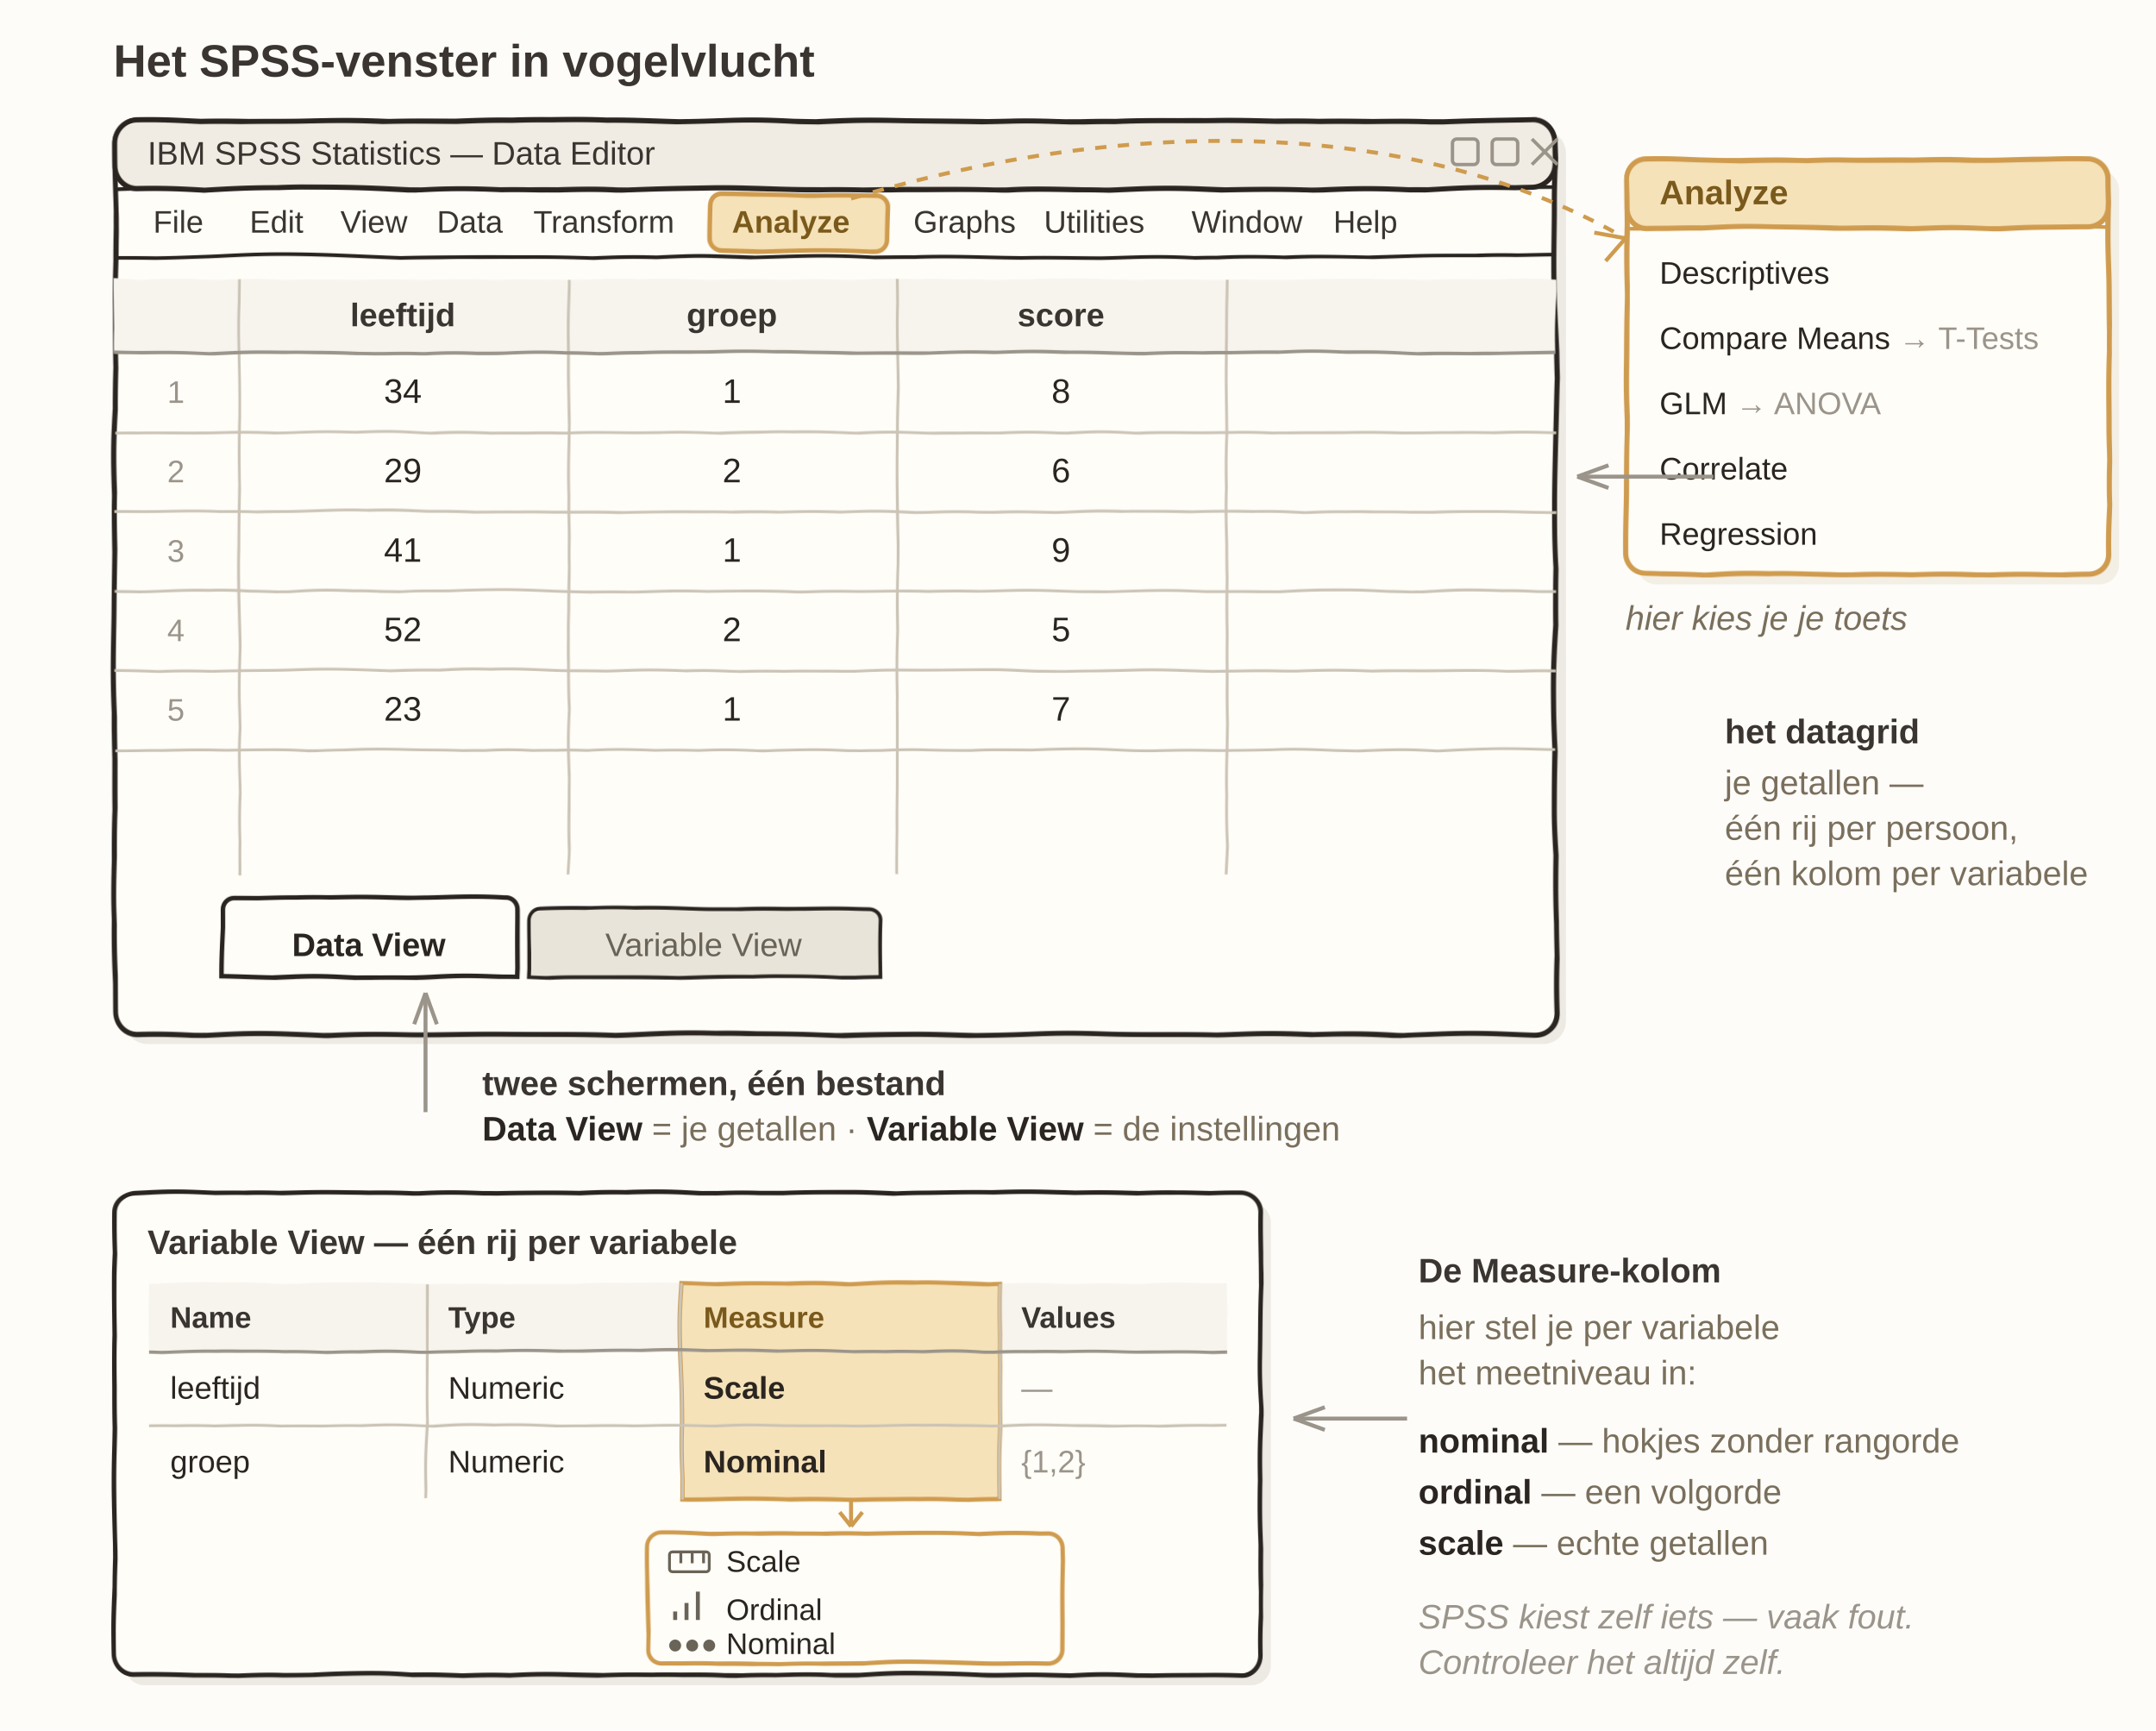
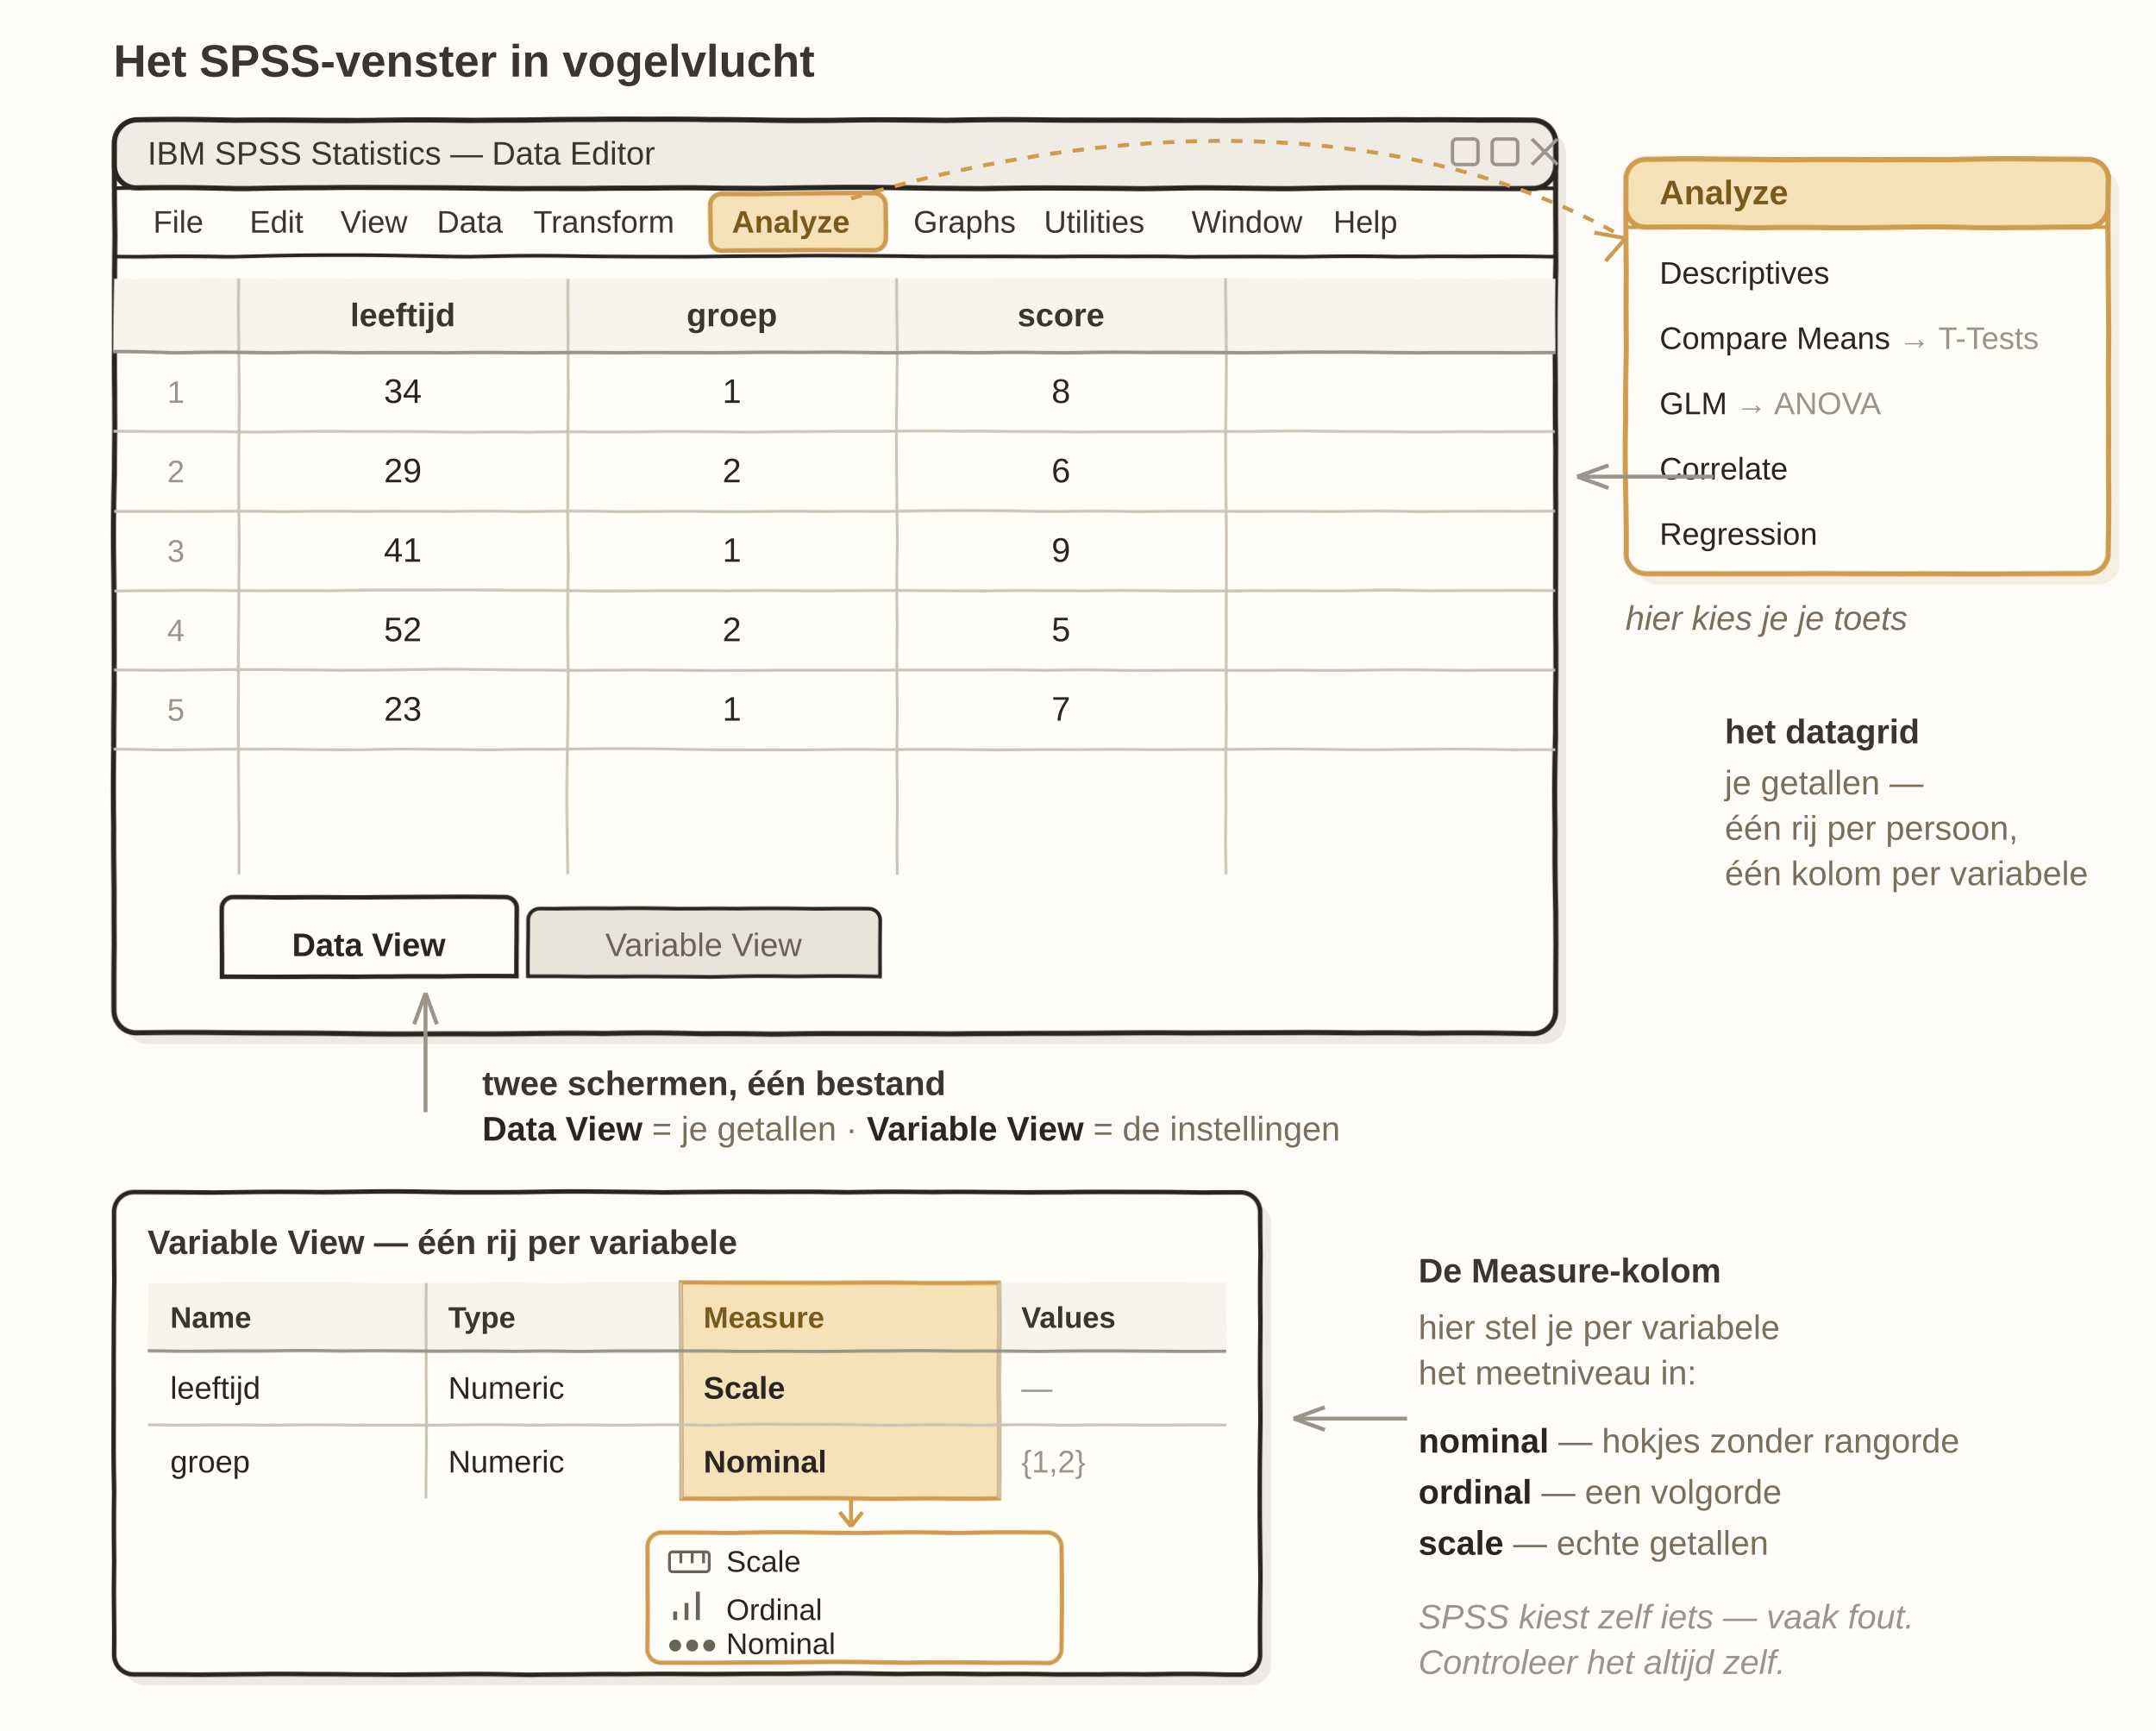
<svg xmlns="http://www.w3.org/2000/svg" viewBox="0 0 760 610" role="img" style="max-width:100%;height:auto;font-family:-apple-system,'Segoe UI',system-ui,'Helvetica Neue',Arial,sans-serif" aria-label="Schematische plattegrond van het SPSS-venster. Bovenaan de menubalk met Analyze uitgelicht (hier kies je je toets: T-Tests, ANOVA, Regression). In het midden het datagrid met één rij per persoon. Onderaan twee tabbladen: Data View voor je getallen en Variable View waar je per variabele het meetniveau instelt (nominal, ordinal of scale). Rechtsonder een mini-inzet van de Measure-kolom.">
  <defs>
    <filter id="wiebel" x="-4%" y="-4%" width="108%" height="108%">
-       <feTurbulence type="turbulence" baseFrequency="0.014" numOctaves="2" seed="5" result="t" />
-       <feDisplacementMap in="SourceGraphic" in2="t" scale="2.1" />
+       <feTurbulence type="turbulence" baseFrequency="0.012" numOctaves="2" seed="5" result="t" />
+       <feDisplacementMap in="SourceGraphic" in2="t" scale="1.05" />
    </filter>
    <filter id="wiebel-fijn" x="-6%" y="-6%" width="112%" height="112%">
-       <feTurbulence type="turbulence" baseFrequency="0.02" numOctaves="2" seed="9" result="t" />
-       <feDisplacementMap in="SourceGraphic" in2="t" scale="1.4" />
+       <feTurbulence type="turbulence" baseFrequency="0.016" numOctaves="2" seed="9" result="t" />
+       <feDisplacementMap in="SourceGraphic" in2="t" scale="0.7" />
    </filter>
  </defs>
  <rect x="0" y="0" width="760" height="610" fill="#fdfcf9" />
  <text x="40" y="27" font-size="16" font-weight="600" fill="#3a3530">Het SPSS-venster in vogelvlucht</text>
  <rect x="44" y="46" width="508" height="322" rx="8" fill="#eceae3" />
  <g filter="url(#wiebel)">
    <rect x="40" y="42" width="508" height="322" rx="8" fill="#fffdf8" stroke="#2a2520" stroke-width="1.8" />
    <rect x="40" y="42" width="508" height="24" rx="8" fill="#f0ece3" stroke="#2a2520" stroke-width="1.8" />
    <line x1="40" y1="66" x2="548" y2="66" stroke="#2a2520" stroke-width="1.3" />
    <line x1="40" y1="90" x2="548" y2="90" stroke="#2a2520" stroke-width="1.3" />
    <rect x="250" y="68" width="62" height="20" rx="4" fill="#f6e2b8" stroke="#cf9b4e" stroke-width="1.6" />
  </g>
  <text x="52" y="58" font-size="11.5" fill="#3a3530">IBM SPSS Statistics — Data Editor</text>
  <g fill="none" stroke="#9a948a" stroke-width="1.2">
    <rect x="512" y="49" width="9" height="9" rx="1.5" />
    <rect x="526" y="49" width="9" height="9" rx="1.5" />
  </g>
  <path d="M540,49 l9,9 M549,49 l-9,9" stroke="#9a948a" stroke-width="1.2" />
  <g font-size="11" fill="#3a3530">
    <text x="54" y="82">File</text>
    <text x="88" y="82">Edit</text>
    <text x="120" y="82">View</text>
    <text x="154" y="82">Data</text>
    <text x="188" y="82">Transform</text>
    <text x="258" y="82" font-weight="600" fill="#7a5a1c">Analyze</text>
    <text x="322" y="82">Graphs</text>
    <text x="368" y="82">Utilities</text>
    <text x="420" y="82">Window</text>
    <text x="470" y="82">Help</text>
  </g>
  <g filter="url(#wiebel-fijn)">
    <rect x="40" y="98" width="508" height="26" fill="#f7f4ee" stroke="none" />
    <g stroke="#cbc4b6" stroke-width="1">
      <line x1="84" y1="98" x2="84" y2="308" />
      <line x1="200" y1="98" x2="200" y2="308" />
      <line x1="316" y1="98" x2="316" y2="308" />
      <line x1="432" y1="98" x2="432" y2="308" />
    </g>
    <g stroke="#cbc4b6" stroke-width="1">
      <line x1="40" y1="124" x2="548" y2="124" />
      <line x1="40" y1="152" x2="548" y2="152" />
      <line x1="40" y1="180" x2="548" y2="180" />
      <line x1="40" y1="208" x2="548" y2="208" />
      <line x1="40" y1="236" x2="548" y2="236" />
      <line x1="40" y1="264" x2="548" y2="264" />
    </g>
    <line x1="40" y1="124" x2="548" y2="124" stroke="#9a948a" stroke-width="1.2" />
  </g>
  <g font-size="11.5" font-weight="600" fill="#3a3530" text-anchor="middle">
    <text x="142" y="115">leeftijd</text>
    <text x="258" y="115">groep</text>
    <text x="374" y="115">score</text>
  </g>
  <g font-size="11" fill="#9a948a" text-anchor="middle">
    <text x="62" y="142">1</text>
    <text x="62" y="170">2</text>
    <text x="62" y="198">3</text>
    <text x="62" y="226">4</text>
    <text x="62" y="254">5</text>
  </g>
  <g font-size="12" fill="#2a2520" text-anchor="middle">
    <text x="142" y="142">34</text>
    <text x="258" y="142">1</text>
    <text x="374" y="142">8</text>
    <text x="142" y="170">29</text>
    <text x="258" y="170">2</text>
    <text x="374" y="170">6</text>
    <text x="142" y="198">41</text>
    <text x="258" y="198">1</text>
    <text x="374" y="198">9</text>
    <text x="142" y="226">52</text>
    <text x="258" y="226">2</text>
    <text x="374" y="226">5</text>
    <text x="142" y="254">23</text>
    <text x="258" y="254">1</text>
    <text x="374" y="254">7</text>
  </g>
  <g filter="url(#wiebel-fijn)">
    <path d="M78,344 v-24 a4,4 0 0 1 4,-4 h96 a4,4 0 0 1 4,4 v24 z" fill="#fffdf8" stroke="#2a2520" stroke-width="1.6" />
    <path d="M186,344 v-20 a4,4 0 0 1 4,-4 h116 a4,4 0 0 1 4,4 v20 z" fill="#e9e4d9" stroke="#2a2520" stroke-width="1.3" />
  </g>
  <text x="130" y="337" font-size="11.5" font-weight="600" fill="#2a2520" text-anchor="middle">Data View</text>
  <text x="248" y="337" font-size="11.5" fill="#6a6357" text-anchor="middle">Variable View</text>
  <path d="M300,70 C400,40 500,42 573,84" fill="none" stroke="#cf9b4e" stroke-width="1.4" stroke-dasharray="4 4" />
  <path d="M573,84 l-11,-2 M573,84 l-7,8" fill="none" stroke="#cf9b4e" stroke-width="1.4" />
  <rect x="577" y="60" width="170" height="146" rx="7" fill="#f4efe5" />
  <g filter="url(#wiebel-fijn)">
    <rect x="573" y="56" width="170" height="146" rx="7" fill="#fffdf8" stroke="#cf9b4e" stroke-width="1.8" />
    <rect x="573" y="56" width="170" height="24" rx="7" fill="#f6e2b8" stroke="#cf9b4e" stroke-width="1.8" />
    <line x1="573" y1="80" x2="743" y2="80" stroke="#cf9b4e" stroke-width="1.3" />
  </g>
  <text x="585" y="72" font-size="12" font-weight="700" fill="#7a5a1c">Analyze</text>
  <g font-size="11" fill="#2a2520">
    <text x="585" y="100">Descriptives</text>
    <text x="585" y="123">Compare Means <tspan fill="#9a948a">→ T-Tests</tspan>
    </text>
    <text x="585" y="146">GLM <tspan fill="#9a948a">→ ANOVA</tspan>
    </text>
    <text x="585" y="169">Correlate</text>
    <text x="585" y="192">Regression</text>
  </g>
  <text x="573" y="222" font-size="12" font-style="italic" fill="#7a6f5c">hier kies je je toets</text>
  <path d="M556,168 C580,168 580,168 604,168" fill="none" stroke="#9a948a" stroke-width="1.4" />
  <path d="M556,168 l11,-4 M556,168 l11,4" fill="none" stroke="#9a948a" stroke-width="1.4" />
  <g font-size="12" fill="#7a6f5c">
    <text x="608" y="262" font-weight="600" fill="#3a3530">het datagrid</text>
    <text x="608" y="280">je getallen —</text>
    <text x="608" y="296">één rij per persoon,</text>
    <text x="608" y="312">één kolom per variabele</text>
  </g>
  <path d="M150,392 C150,372 150,368 150,350" fill="none" stroke="#9a948a" stroke-width="1.4" />
  <path d="M150,350 l-4,11 M150,350 l4,11" fill="none" stroke="#9a948a" stroke-width="1.4" />
  <g font-size="12" fill="#7a6f5c">
    <text x="170" y="386" font-weight="600" fill="#3a3530">twee schermen, één bestand</text>
    <text x="170" y="402">
      <tspan font-weight="600" fill="#2a2520">Data View</tspan> = je getallen ·
      <tspan font-weight="600" fill="#2a2520">Variable View</tspan> = de instellingen</text>
  </g>
  <rect x="44" y="424" width="404" height="170" rx="7" fill="#eceae3" />
  <g filter="url(#wiebel-fijn)">
    <rect x="40" y="420" width="404" height="170" rx="7" fill="#fffdf8" stroke="#2a2520" stroke-width="1.6" />
    <rect x="52" y="452" width="380" height="24" fill="#f7f4ee" stroke="none" />
    <rect x="240" y="452" width="112" height="76" fill="#f6e2b8" stroke="#cf9b4e" stroke-width="1.5" />
    <g stroke="#cbc4b6" stroke-width="1">
      <line x1="150" y1="452" x2="150" y2="528" />
      <line x1="240" y1="452" x2="240" y2="528" />
      <line x1="352" y1="452" x2="352" y2="528" />
      <line x1="52" y1="476" x2="432" y2="476" />
      <line x1="52" y1="502" x2="432" y2="502" />
    </g>
    <line x1="52" y1="476" x2="432" y2="476" stroke="#9a948a" stroke-width="1.1" />
  </g>
  <text x="52" y="442" font-size="12" font-weight="600" fill="#3a3530">Variable View — één rij per variabele</text>
  <g font-size="10.5" font-weight="600" fill="#3a3530">
    <text x="60" y="468">Name</text>
    <text x="158" y="468">Type</text>
    <text x="248" y="468" fill="#7a5a1c">Measure</text>
    <text x="360" y="468">Values</text>
  </g>
  <g font-size="11" fill="#2a2520">
    <text x="60" y="493">leeftijd</text>
    <text x="158" y="493">Numeric</text>
    <text x="248" y="493" font-weight="600">Scale</text>
    <text x="360" y="493" fill="#9a948a">—</text>
    <text x="60" y="519">groep</text>
    <text x="158" y="519">Numeric</text>
    <text x="248" y="519" font-weight="600">Nominal</text>
    <text x="360" y="519" fill="#9a948a">{1,2}</text>
  </g>
  <path d="M300,528 l0,10 M300,538 l-4,-5 M300,538 l4,-5" fill="none" stroke="#cf9b4e" stroke-width="1.4" />
  <g filter="url(#wiebel-fijn)">
    <rect x="228" y="540" width="146" height="46" rx="5" fill="#fffdf8" stroke="#cf9b4e" stroke-width="1.5" />
  </g>
  <g font-size="10.5" fill="#2a2520">
    <g stroke="#6a6357" stroke-width="1" fill="none">
      <rect x="236" y="547" width="14" height="7" rx="1" />
      <line x1="240" y1="547" x2="240" y2="551" />
      <line x1="244" y1="547" x2="244" y2="551" />
      <line x1="248" y1="547" x2="248" y2="551" />
    </g>
    <text x="256" y="554">Scale</text>
    <g stroke="#6a6357" stroke-width="1.4">
      <line x1="238" y1="571" x2="238" y2="568" />
      <line x1="242" y1="571" x2="242" y2="565" />
      <line x1="246" y1="571" x2="246" y2="561" />
    </g>
    <text x="256" y="571">Ordinal</text>
    <g fill="#6a6357">
      <circle cx="238" cy="580" r="2.1" />
      <circle cx="244" cy="580" r="2.1" />
      <circle cx="250" cy="580" r="2.1" />
    </g>
    <text x="256" y="583">Nominal</text>
  </g>
  <path d="M456,500 C476,500 476,500 496,500" fill="none" stroke="#9a948a" stroke-width="1.4" />
  <path d="M456,500 l11,-4 M456,500 l11,4" fill="none" stroke="#9a948a" stroke-width="1.4" />
  <g font-size="12" fill="#7a6f5c">
    <text x="500" y="452" font-weight="600" fill="#3a3530">De Measure-kolom</text>
    <text x="500" y="472">hier stel je per variabele</text>
    <text x="500" y="488">het meetniveau in:</text>
    <text x="500" y="512">
      <tspan font-weight="600" fill="#2a2520">nominal</tspan> — hokjes zonder rangorde</text>
    <text x="500" y="530">
      <tspan font-weight="600" fill="#2a2520">ordinal</tspan> — een volgorde</text>
    <text x="500" y="548">
      <tspan font-weight="600" fill="#2a2520">scale</tspan> — echte getallen</text>
    <text x="500" y="574" font-style="italic" fill="#9a948a">SPSS kiest zelf iets — vaak fout.</text>
    <text x="500" y="590" font-style="italic" fill="#9a948a">Controleer het altijd zelf.</text>
  </g>
</svg>
